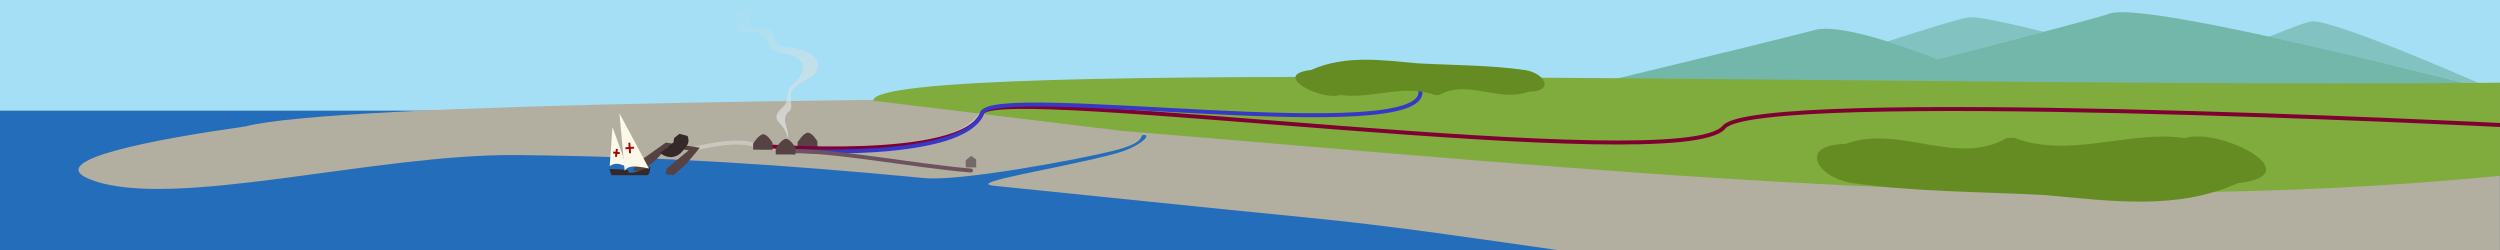
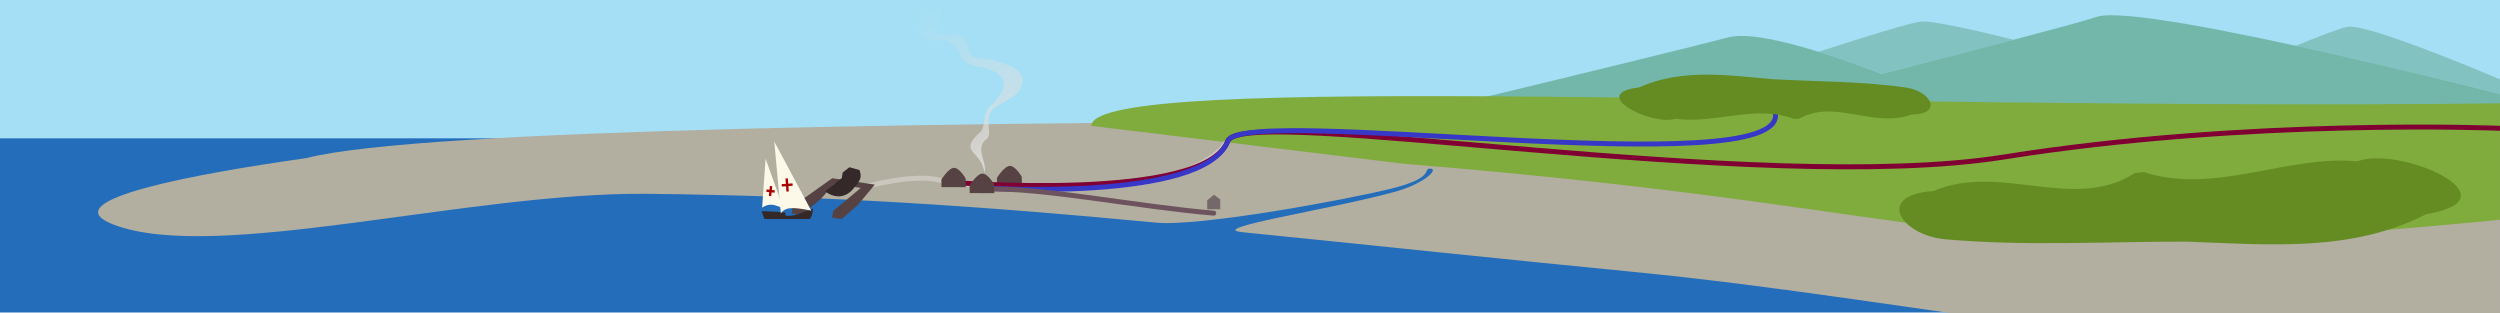
- <svg xmlns="http://www.w3.org/2000/svg" xmlns:xlink="http://www.w3.org/1999/xlink" width="500mm" height="50mm" version="1.1" viewBox="0 0 500 50">
+ <svg xmlns="http://www.w3.org/2000/svg" xmlns:xlink="http://www.w3.org/1999/xlink" width="400mm" height="50mm" version="1.1" viewBox="0 0 400 50">
  <defs>
    <linearGradient id="grad" x1="158.25" x2="147.4" y1="27.572" y2="1.284" gradientUnits="userSpaceOnUse">
      <stop stop-color="#e0e0e0" stop-opacity=".866" offset="0" />
      <stop stop-color="#e0e0e0" stop-opacity="0" offset="1" />
    </linearGradient>
    <symbol id="symbol9025">
      <path d="m287.04 19.032c-6.008-2.366-12.934 0.881-18.932-0.04-3.884 1.235-14.182-4.064-5.853-5.003 6.771-3.051 14.147-1.959 21.267-1.323 7.22 0.4 14.456 0.329 21.619 1.363 3.871 0.673 5.793 4.251 0.634 4.307-6.012 2.23-12.293-2.561-17.901 0.654z" fill="#648c23" style="paint-order:stroke fill markers" />
    </symbol>
    <symbol id="use9088">
-       <g id="use9088_transform" transform="rotate(-5.9583 155.47 27.382)">
+       <g id="use9088_transform" transform="rotate(-5.9583,155.47,27.382)">
        <path d="m153.46 28.62 0.102-1.204s1.353-1.773 2.237-1.686c0.884 0.087 1.683 1.887 1.683 1.887l-0.113 1.421z" fill="#564242" />
      </g>
    </symbol>
  </defs>
-   <rect width="500" height="50" fill="#236dbb" style="paint-order:stroke fill markers" />
-   <rect id="sky" transform="scale(1,-1)" y="-22.133" width="500" height="22.133" fill="#a4dff5" style="paint-order:stroke fill markers" />
-   <path id="stars" d="m14.54 18.551 3.041-13.118-4.121 1.843 18.054 12.229-5.44-11.51 31.431 9.909-11.127-9.857 11.73 8.183 37.446-6.355-16.168-3.298 22.717 9.751 18.291-9.145-5.299 5.902 36.626 1.361-4.352-12.098 23.464 13.966-7.343-10.557 18.013 10.654 16.163-12.526 3.759 10.288 25.497-10.292 3.857 11.305 29.325-2.624 30.97-1.486 11.036-8.023 13.917 8.124 30.176-7.271 44.834-2.409 16.471 0.275 42.91 3.062 37.248 4.265 11.512-2.199" fill="none" stroke="#a4dff5" stroke-dasharray="0.265, 12.7" stroke-width=".265" />
-   <path transform="scale(.26458)" d="m1490.1 13.014c-0.74-0.009-1.369 0.021-1.877 0.092-6.829 0.95-33.238 9.124-61.484 18.234 12.269 3.818 25.317 8.45 38.176 13.354 28.688-7.33 56.916-14.61 79.961-20.672-24.715-6.11-46.6-10.913-54.775-11.008zm258.43 3.107c-0.717-0.019-1.333 0.016-1.842 0.109-4.253 0.783-16.143 5.293-31.272 11.467 81.845 17.821 174.35 42.105 174.35 42.105s-119.01-53.088-141.24-53.682zm141.24 53.682-284.15 5.42c-0.172 0.077-2.115 0.941-2.115 0.941l286.26-6.361z" fill="#5ea68c" fill-opacity=".489" />
-   <path transform="scale(.26458)" d="m1603.1 9.219c-3.56 0.044-6.321 0.365-8.16 0.996-11.077 3.802-69.881 19.114-130.02 34.479-37.356-14.245-76.472-26.362-92.67-22.096-34.218 9.014-283.02 69.432-290.38 68.873l467.41-10.834s-3.474-1.635-9.006-4.168l349.5-6.666s-233.28-61.25-286.68-60.584z" fill="#5ea68c" fill-opacity=".703" />
-   <path d="m49.037 25.289c-17.663 2.507-40.999 6.749-30.895 10.637 16.22 6.241 56.901-5.221 85.422-4.914 28.606 0.308 52.892 1.895 81.393 4.61 6.905 0.678 30.464-3.652 37.688-5.453 7.224-1.801 4.88-3.233 6.237-3.184 1.357 0.049-0.999 2.43-5.868 3.75-10.714 2.906-30.297 5.808-24.192 6.421 19.65 1.971 42.718 4.425 62.355 6.33 17.473 1.694 34.866 4.338 52.27 6.804h186.54v-29.763s-414.7-4.593-450.95 4.762z" fill="#b2aea0" />
-   <path d="m500 35.16c-88.946 8.681-180.83-1.257-275.48-8.969l-49.893-6.048c0-8.866 216.92-2.404 325.37-3.607z" fill="#80ab3d" />
+   <rect width="400" height="50" fill="#236dbb" style="paint-order:stroke fill markers" />
+   <rect id="sky" transform="scale(1,-1)" y="-22.133" width="400" height="22.133" fill="#a4dff5" style="paint-order:stroke fill markers" />
+   <g stroke-width=".265">
+     <path id="stars" d="m14.54 18.551 3.041-13.118-4.121 1.843 18.054 12.229-5.44-11.51 31.431 9.909-11.127-9.857 11.73 8.183 37.446-6.355-16.168-3.298 22.717 9.751 18.291-9.145-5.299 5.902 36.626 1.361-4.352-12.098 23.464 13.966-7.343-10.557 18.013 10.654 16.163-12.526 3.759 10.288 25.497-10.292 3.857 11.305 29.325-2.624 30.97-1.486 11.036-8.023 13.917 8.124 30.176-7.271 44.834-2.409 16.471 0.275 42.91 3.062 37.248 4.265 11.512-2.199" fill="none" stroke="#a4dff5" stroke-dasharray="0.265, 12.7" />
+     <path d="m307.71 3.443c-0.196-0.002-0.362 0.006-0.497 0.024-1.807 0.251-8.794 2.414-16.267 4.824 3.246 1.01 6.698 2.236 10.101 3.533 7.59-1.939 15.059-3.865 21.156-5.469-6.539-1.617-12.329-2.887-14.492-2.913zm68.375 0.822c-0.19-0.005-0.353 0.004-0.487 0.029-1.125 0.207-4.271 1.401-8.274 3.034 21.655 4.715 46.13 11.14 46.13 11.14s-31.488-14.046-37.369-14.203zm37.369 14.203-75.18 1.434c-0.045 0.02-0.56 0.249-0.56 0.249l75.739-1.683z" fill="#5ea68c" fill-opacity=".489" />
+     <path d="m337.61 2.439c-0.942 0.012-1.673 0.097-2.159 0.264-2.931 1.006-18.489 5.057-34.401 9.123-9.884-3.769-20.233-6.975-24.519-5.846-9.053 2.385-74.881 18.37-76.829 18.222l123.67-2.866s-0.919-0.433-2.383-1.103l92.471-1.764s-61.721-16.206-75.85-16.029z" fill="#5ea68c" fill-opacity=".703" />
+   </g>
+   <path d="m49.037 25.289c-17.663 2.507-40.999 6.749-30.895 10.637 16.22 6.241 56.901-5.221 85.422-4.914 28.606 0.308 52.892 1.895 81.393 4.61 6.905 0.678 30.464-3.652 37.688-5.453 7.224-1.801 4.88-3.233 6.237-3.184 1.357 0.049-0.999 2.43-5.868 3.75-10.714 2.906-30.297 5.808-24.192 6.421 19.65 1.971 42.718 4.425 62.355 6.33 17.473 1.694 34.866 4.338 52.27 6.804h86.55v-29.763s-314.71-4.593-350.96 4.762z" fill="#b2aea0" />
+   <path d="m400 35.16c-88.946 8.681-80.834-1.257-175.48-8.969l-49.893-6.048c0-8.866 116.92-2.404 225.37-3.607z" fill="#80ab3d" />
  <path d="m138.7 29.803s7.87-2.135 11.826-0.921 27.12 2.151 35.879-0.455c8.759-2.606 9.773-5.719 9.773-5.719" fill="none" stroke="#cac7be" stroke-width=".794" />
  <use transform="matrix(1.014 0 0 1.014 3.7756 .47994)" width="100%" height="100%" stroke-width=".07" xlink:href="#use9088" />
-   <path id="huntTrail" class="huntTrail trail" d="m151.84 29.147s40.796 3.347 44.6-6.565c2.309-6.017 139.98 13.074 148.36 2.848 6.469-7.897 155.2-0.43 155.2-0.43" fill="none" stroke="#800033" stroke-linecap="round" stroke-linejoin="round" stroke-width=".794" />
+   <path id="huntTrail" class="huntTrail trail" d="m151.84 29.147s40.796 3.347 44.6-6.565c2.309-6.017 85.046 8.792 124.18 2.54 39.138-6.252 79.373-4.596 79.373-4.596" fill="none" stroke="#800033" stroke-linecap="round" stroke-linejoin="round" stroke-width=".794" />
  <path id="fh" d="m193.16 33.482-0.015-1.424 1.084-0.891 0.996 0.726 0.022 1.584z" fill="#746868" />
  <path d="m157.48 27.62c-0.269-3.469-4.459-3.163-0.534-6.584 0.824-1.174 0.256-2.905 1.395-3.932 3.161-2.794 3.172-5.418-1.16-6.31-1.287-0.203-2.708-0.522-3.424-1.738-0.494-1.529-1.823-2.821-3.545-2.616-1.256 0.232-3.484-0.261-3.264-1.878 0.671-1.279-0.29-2.692-1.688-2.722-2.15-1.288 4.849-0.503 5.163-0.46 0.873 1.432-2.682 4.432 1.458 4.177 4.718 0.025 1.524 3.464 4.85 3.761 2.574 0.239 8.213 1.336 6.59 4.698-0.59 1.421-2.141 1.891-3.316 2.688-3.262 1.615-1.024 4.215-2.036 5.454-2.218 1.511 0.157 3.972-0.492 5.462z" fill="url(#grad)" />
  <path id="sy" d="m126.82 33.032 6.339-4.513 6.812 1.019-2.725 3.263-2.553 2.235-1.557-0.194 0.187-1.113 4.408-3.663-4.245-0.666-2.158 2.433-3.022 2.501-1.632-0.148z" fill="#564242" />
  <path id="forageTemplate" class="trail forageTrail" d="m156.62 30.041s36.018 2.453 39.822-7.459c2.309-6.017 89.08 6.985 87.631-4.397" fill="none" stroke="#3737c8" stroke-linecap="round" stroke-linejoin="round" stroke-width=".794" />
  <path id="fishTrail" class="trail" d="m157.91 30.274c8.481-0.347 23.807 2.767 36.284 3.833" fill="none" stroke="#6c535d" stroke-linecap="round" stroke-width=".794" />
  <path id="hull" d="m132.03 30.593s0.882 0.869 2.338 0.83c1.508-0.192 2.108-1.163 2.606-1.789 0.844-0.962 0.853-1.512 0.549-2.427l-1.625-0.448-1.071 0.844-0.141 0.894z" fill="#342828" />
  <g id="ship">
    <g>
      <path d="m121.94 33.227s0.903-0.711 1.998-0.403c1.095 0.307 1.44 0.595 1.44 0.595l-2.881-8.016z" fill="#fcf9e9" />
      <path d="m121.87 33.784 0.557 1.671c0.13 0.63 4.655 0.441 7.068-0.327 0 0 0.25-0.23 0.403-0.691 0.154-0.461 0.173-1.056 0.173-1.056-1.862 0.61-2.612 1.215-4.36 1.152l-0.058-0.519c-1.256-0.153-2.52-0.172-3.784-0.23z" fill="#342828" />
      <path d="m124.94 34.168s0.327-0.807 1.633-0.864c1.306-0.058 3.227 0.403 3.227 0.403l-5.916-11.063z" fill="#fcf9e9" />
    </g>
    <g fill="#800000" shape-rendering="auto" stroke="#a00" stroke-width=".265px">
      <path d="m125.93 28.673-0.117 0.009 0.137 1.834 0.117-0.009z" />
      <path d="m126.68 29.48-1.471 0.11 9e-3 0.117 1.471-0.11z" />
      <path d="m123.3 29.903-0.142 1.32 0.117 0.012 0.142-1.319z" />
      <path d="m122.77 30.454-0.013 0.117 1.058 0.114 0.013-0.116z" />
    </g>
    <rect x="120.1" y="35.037" width="11.744" height="13.876" fill="#236dbb" style="paint-order:stroke fill markers" />
  </g>
-   <use xlink:href="#symbol9025" />
-   <use transform="matrix(-1.8032 0 0 -1.8032 920.42 61.865)" width="100%" height="100%" stroke-width=".147" xlink:href="#symbol9025" />
-   <use transform="translate(1.5587 2.0697)" width="100%" height="100%" xlink:href="#use9088" />
+   <use width="100%" height="100%" xlink:href="#symbol9025" />
+   <use transform="matrix(-1.8007 .094793 -.094793 -1.8007 861.75 34.597)" width="100%" height="100%" stroke-width=".147" xlink:href="#symbol9025" />
+   <use transform="translate(1.5587,2.0697)" width="100%" height="100%" xlink:href="#use9088" />
  <use transform="matrix(.9882 0 0 .9882 -1.1475 1.455)" width="100%" height="100%" stroke-width=".268" xlink:href="#use9088" />
</svg>
